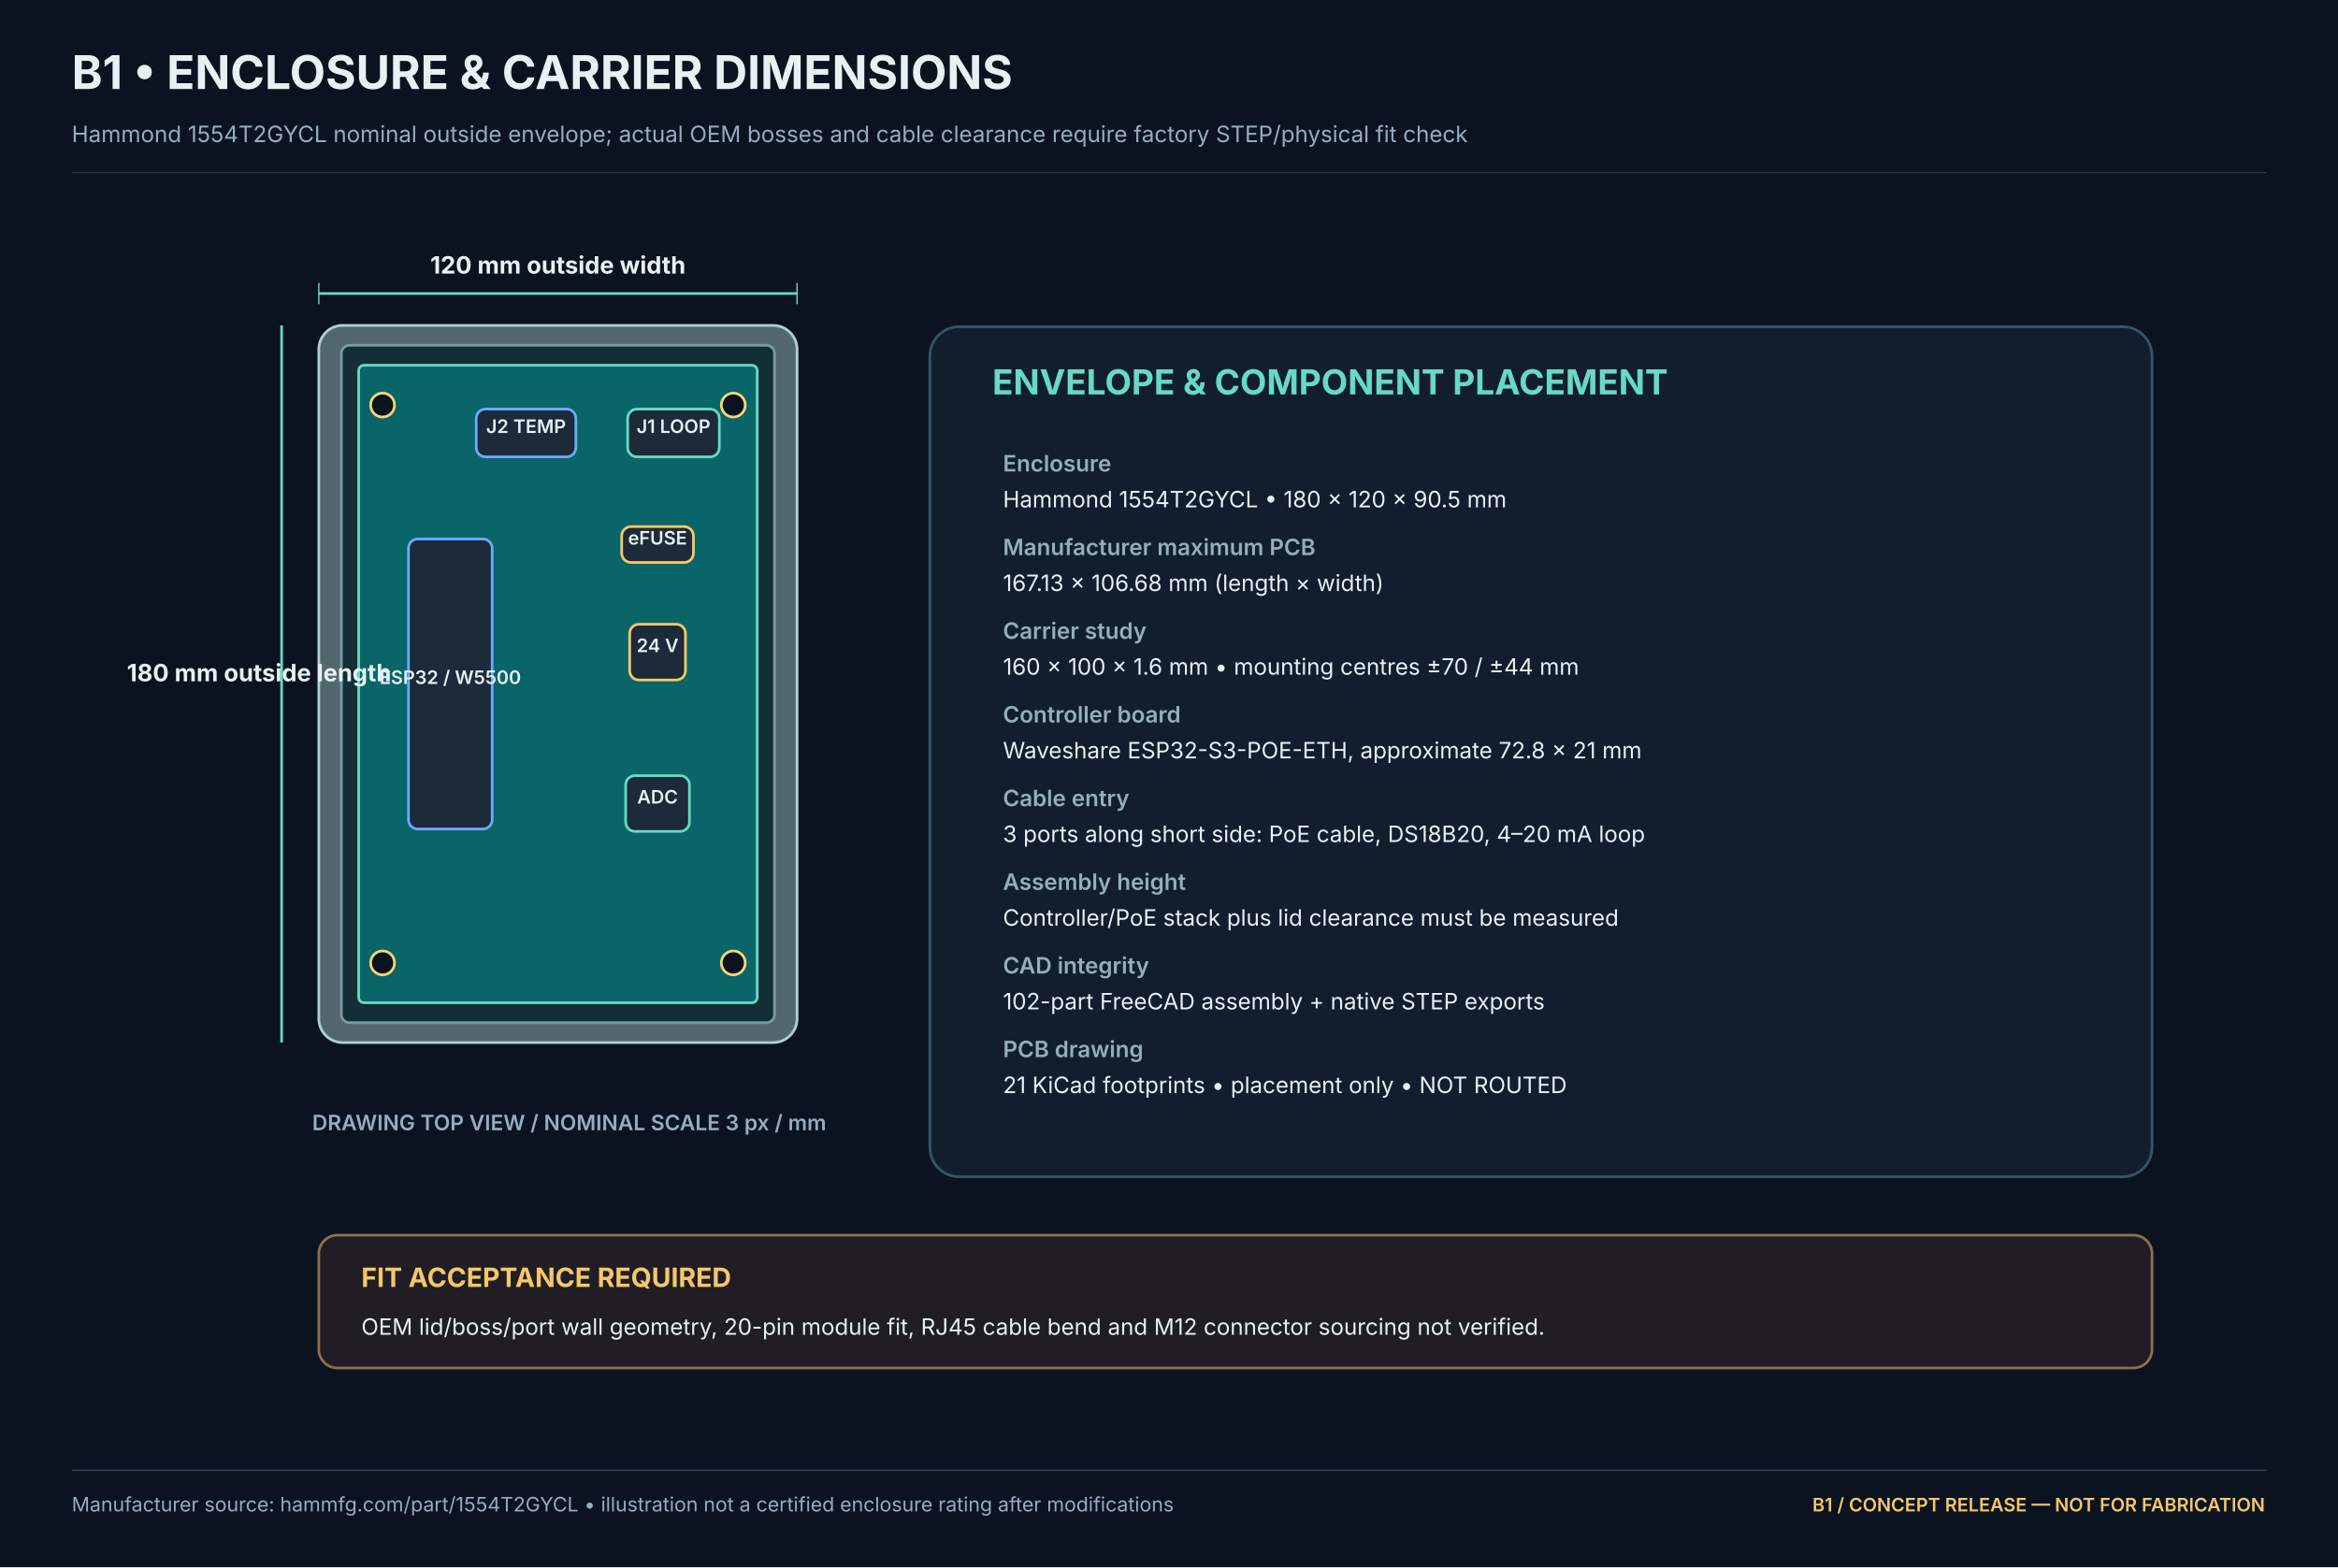
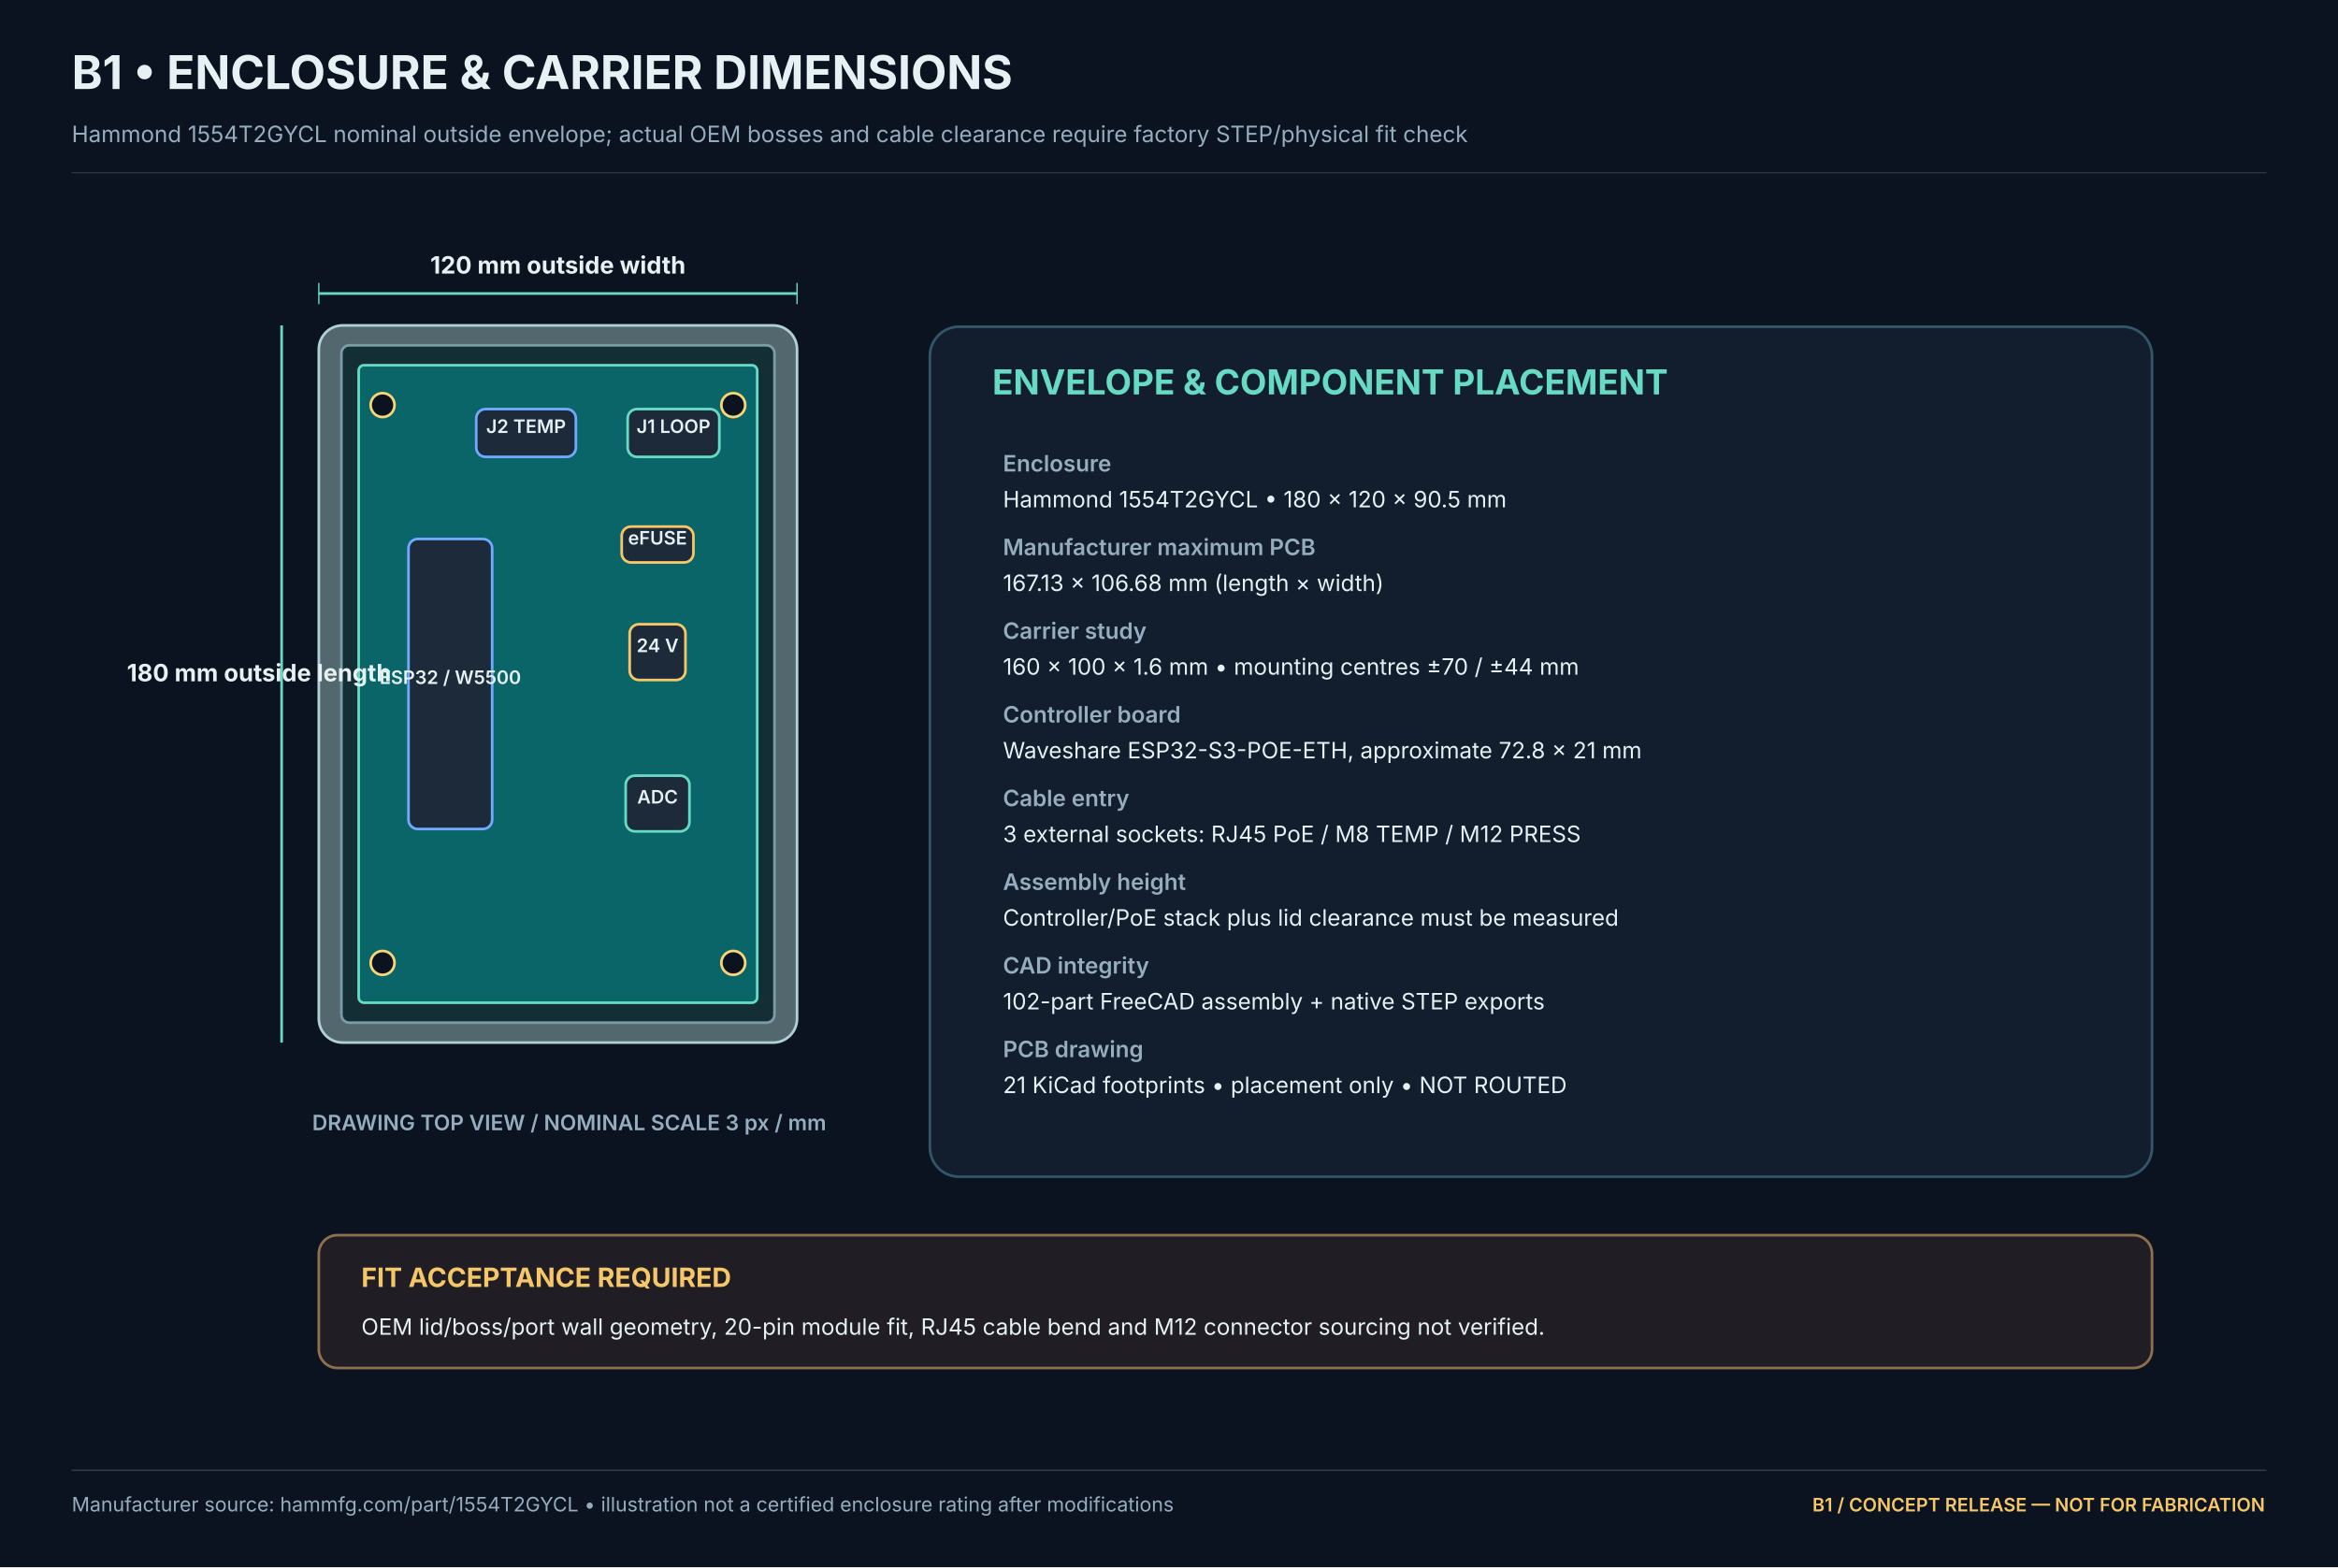
<svg xmlns="http://www.w3.org/2000/svg" width="1760" height="1180" viewBox="0 0 1760 1180">
  <rect width="1760" height="1180" fill="#0B1321" />
  <defs>
    <marker id="arrow" markerWidth="9" markerHeight="9" refX="7.2" refY="4.5" orient="auto" markerUnits="strokeWidth">
      <path d="M0,0 L9,4.5 L0,9z" fill="#66DAC2" />
    </marker>
  </defs>
  <text x="54" y="67" font-family="Inter,Arial,sans-serif" font-size="35" fill="#E6F1F4" font-weight="700" text-anchor="start">B1 • ENCLOSURE &amp; CARRIER DIMENSIONS</text>
  <text x="54" y="107" font-family="Inter,Arial,sans-serif" font-size="17" fill="#96ADBE" font-weight="400" text-anchor="start">Hammond 1554T2GYCL nominal outside envelope; actual OEM bosses and cable clearance require factory STEP/physical fit check</text>
  <path d="M 54 130 L 1706 130" stroke="#96ADBE" stroke-width="1" fill="none" opacity="0.23" />
  <rect x="240" y="245" width="360" height="540" rx="18" fill="#53676F" stroke="#AFD1D5" stroke-width="2" />
  <rect x="257" y="260" width="326" height="510" rx="6" fill="#142E35" stroke="#7A9CA5" stroke-width="2" />
  <rect x="270" y="275" width="300" height="480" rx="4" fill="#096568" stroke="#66DAC2" stroke-width="2" />
  <circle cx="288" cy="305" r="9" fill="#0B1321" stroke="#F9D575" stroke-width="2" />
  <circle cx="288" cy="725" r="9" fill="#0B1321" stroke="#F9D575" stroke-width="2" />
  <circle cx="552" cy="305" r="9" fill="#0B1321" stroke="#F9D575" stroke-width="2" />
  <circle cx="552" cy="725" r="9" fill="#0B1321" stroke="#F9D575" stroke-width="2" />
  <rect x="307.5" y="405.8" width="63" height="218.4" rx="7" fill="#1C2A3A" stroke="#70A9FF" stroke-width="2" />
  <text x="339.0" y="515.0" font-family="Inter,Arial,sans-serif" font-size="14" fill="#E6F1F4" font-weight="600" text-anchor="middle">ESP32 / W5500</text>
  <rect x="471.0" y="584.0" width="48" height="42" rx="7" fill="#1C2A3A" stroke="#66DAC2" stroke-width="2" />
  <text x="495.0" y="605.0" font-family="Inter,Arial,sans-serif" font-size="14" fill="#E6F1F4" font-weight="600" text-anchor="middle">ADC</text>
  <rect x="474.0" y="470.0" width="42" height="42" rx="7" fill="#1C2A3A" stroke="#F6C768" stroke-width="2" />
  <text x="495.0" y="491.0" font-family="Inter,Arial,sans-serif" font-size="14" fill="#E6F1F4" font-weight="600" text-anchor="middle">24 V</text>
  <rect x="468.0" y="396.5" width="54" height="27" rx="7" fill="#1C2A3A" stroke="#F6C768" stroke-width="2" />
  <text x="495.0" y="410.0" font-family="Inter,Arial,sans-serif" font-size="14" fill="#E6F1F4" font-weight="600" text-anchor="middle">eFUSE</text>
  <rect x="472.5" y="308.0" width="69" height="36" rx="7" fill="#1C2A3A" stroke="#66DAC2" stroke-width="2" />
  <text x="507.0" y="326.0" font-family="Inter,Arial,sans-serif" font-size="14" fill="#E6F1F4" font-weight="600" text-anchor="middle">J1 LOOP</text>
  <rect x="358.5" y="308.0" width="75" height="36" rx="7" fill="#1C2A3A" stroke="#70A9FF" stroke-width="2" />
  <text x="396.0" y="326.0" font-family="Inter,Arial,sans-serif" font-size="14" fill="#E6F1F4" font-weight="600" text-anchor="middle">J2 TEMP</text>
  <path d="M 240 221 L 600 221" stroke="#66DAC2" stroke-width="2" fill="none" opacity="1" />
  <path d="M 240 213 L 240 229" stroke="#66DAC2" stroke-width="1" fill="none" opacity="1" />
  <path d="M 600 213 L 600 229" stroke="#66DAC2" stroke-width="1" fill="none" opacity="1" />
  <text x="420" y="206" font-family="Inter,Arial,sans-serif" font-size="18" fill="#E6F1F4" font-weight="700" text-anchor="middle">120 mm outside width</text>
  <path d="M 212 245 L 212 785" stroke="#66DAC2" stroke-width="2" fill="none" opacity="1" />
  <text x="195" y="513" font-family="Inter,Arial,sans-serif" font-size="18" fill="#E6F1F4" font-weight="700" text-anchor="middle">180 mm outside length</text>
  <rect x="700" y="246" width="920" height="640" rx="22" fill="#121E2E" stroke="#335666" stroke-width="2" />
  <text x="747" y="297" font-family="Inter,Arial,sans-serif" font-size="26" fill="#66DAC2" font-weight="700" text-anchor="start">ENVELOPE &amp; COMPONENT PLACEMENT</text>
  <text x="755" y="355" font-family="Inter,Arial,sans-serif" font-size="17" fill="#96ADBE" font-weight="600" text-anchor="start">Enclosure</text>
  <text x="755" y="382" font-family="Inter,Arial,sans-serif" font-size="17" fill="#E6F1F4" font-weight="400" text-anchor="start">Hammond 1554T2GYCL • 180 × 120 × 90.5 mm</text>
  <text x="755" y="418" font-family="Inter,Arial,sans-serif" font-size="17" fill="#96ADBE" font-weight="600" text-anchor="start">Manufacturer maximum PCB</text>
  <text x="755" y="445" font-family="Inter,Arial,sans-serif" font-size="17" fill="#E6F1F4" font-weight="400" text-anchor="start">167.13 × 106.68 mm (length × width)</text>
  <text x="755" y="481" font-family="Inter,Arial,sans-serif" font-size="17" fill="#96ADBE" font-weight="600" text-anchor="start">Carrier study</text>
  <text x="755" y="508" font-family="Inter,Arial,sans-serif" font-size="17" fill="#E6F1F4" font-weight="400" text-anchor="start">160 × 100 × 1.6 mm • mounting centres ±70 / ±44 mm</text>
  <text x="755" y="544" font-family="Inter,Arial,sans-serif" font-size="17" fill="#96ADBE" font-weight="600" text-anchor="start">Controller board</text>
  <text x="755" y="571" font-family="Inter,Arial,sans-serif" font-size="17" fill="#E6F1F4" font-weight="400" text-anchor="start">Waveshare ESP32-S3-POE-ETH, approximate 72.8 × 21 mm</text>
  <text x="755" y="607" font-family="Inter,Arial,sans-serif" font-size="17" fill="#96ADBE" font-weight="600" text-anchor="start">Cable entry</text>
-   <text x="755" y="634" font-family="Inter,Arial,sans-serif" font-size="17" fill="#E6F1F4" font-weight="400" text-anchor="start">3 ports along short side: PoE cable, DS18B20, 4–20 mA loop</text>
+   <text x="755" y="634" font-family="Inter,Arial,sans-serif" font-size="17" fill="#E6F1F4" font-weight="400" text-anchor="start">3 external sockets: RJ45 PoE / M8 TEMP / M12 PRESS</text>
  <text x="755" y="670" font-family="Inter,Arial,sans-serif" font-size="17" fill="#96ADBE" font-weight="600" text-anchor="start">Assembly height</text>
  <text x="755" y="697" font-family="Inter,Arial,sans-serif" font-size="17" fill="#E6F1F4" font-weight="400" text-anchor="start">Controller/PoE stack plus lid clearance must be measured</text>
  <text x="755" y="733" font-family="Inter,Arial,sans-serif" font-size="17" fill="#96ADBE" font-weight="600" text-anchor="start">CAD integrity</text>
  <text x="755" y="760" font-family="Inter,Arial,sans-serif" font-size="17" fill="#E6F1F4" font-weight="400" text-anchor="start">102-part FreeCAD assembly + native STEP exports</text>
  <text x="755" y="796" font-family="Inter,Arial,sans-serif" font-size="17" fill="#96ADBE" font-weight="600" text-anchor="start">PCB drawing</text>
  <text x="755" y="823" font-family="Inter,Arial,sans-serif" font-size="17" fill="#E6F1F4" font-weight="400" text-anchor="start">21 KiCad footprints • placement only • NOT ROUTED</text>
  <text x="235" y="851" font-family="Inter,Arial,sans-serif" font-size="16" fill="#96ADBE" font-weight="600" text-anchor="start">DRAWING TOP VIEW  /  NOMINAL SCALE 3 px / mm</text>
  <rect x="240" y="930" width="1380" height="100" rx="14" fill="#201D24" stroke="#8F704D" stroke-width="2" />
  <text x="272" y="969" font-family="Inter,Arial,sans-serif" font-size="20" fill="#F6C768" font-weight="700" text-anchor="start">FIT ACCEPTANCE REQUIRED</text>
  <text x="272" y="1005" font-family="Inter,Arial,sans-serif" font-size="17" fill="#E6F1F4" font-weight="400" text-anchor="start">OEM lid/boss/port wall geometry, 20-pin module fit, RJ45 cable bend and M12 connector sourcing not verified.</text>
  <path d="M 54 1107 L 1706 1107" stroke="#96ADBE" stroke-width="1" fill="none" opacity="0.3" />
  <text x="54" y="1138" font-family="Inter,Arial,sans-serif" font-size="15" fill="#96ADBE" font-weight="400" text-anchor="start">Manufacturer source: hammfg.com/part/1554T2GYCL • illustration not a certified enclosure rating after modifications</text>
  <text x="1705" y="1138" font-family="Inter,Arial,sans-serif" font-size="14" fill="#F6C768" font-weight="600" text-anchor="end">B1 / CONCEPT RELEASE — NOT FOR FABRICATION</text>
</svg>
